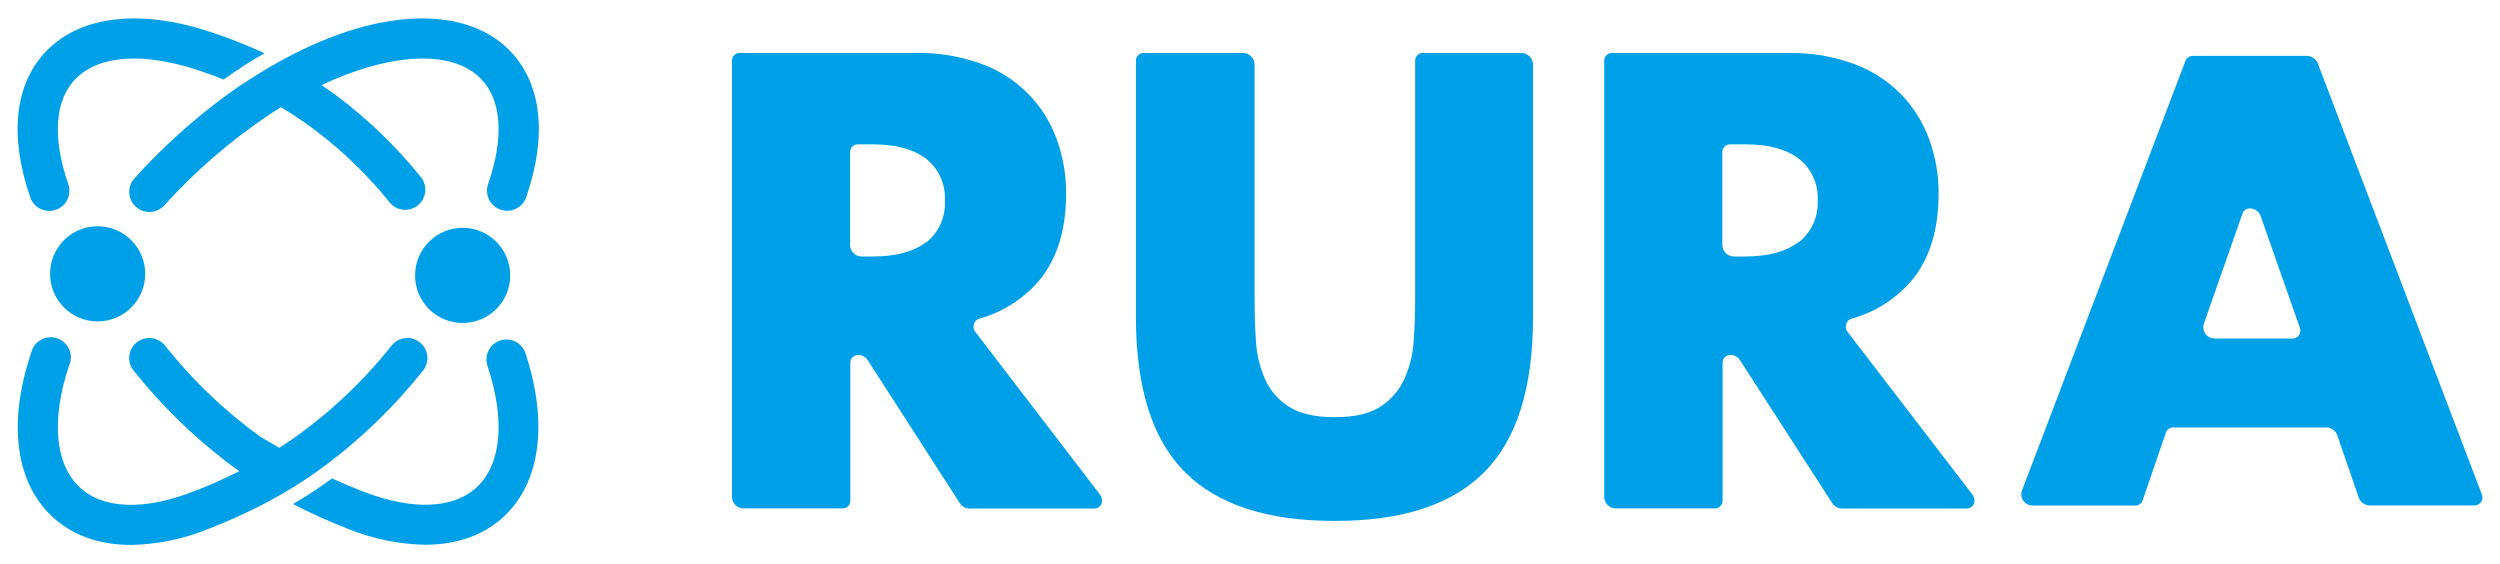
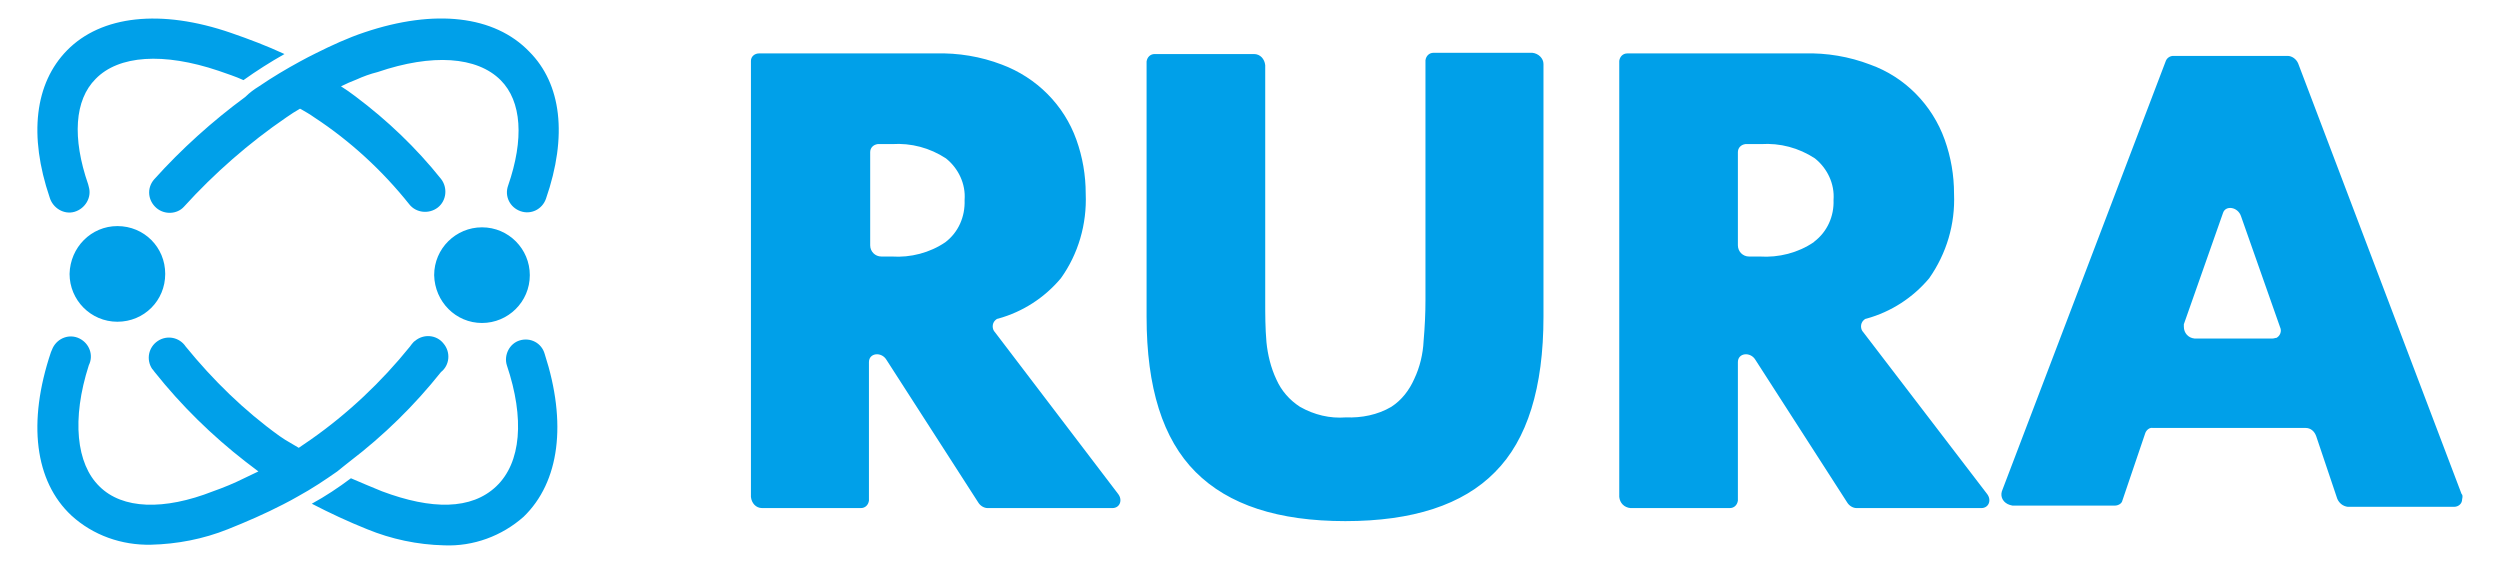
- <svg xmlns="http://www.w3.org/2000/svg" id="レイヤー_1" data-name="レイヤー 1" viewBox="0 0 402.52 90.71">
-   <defs>
-     <style>.cls-1{fill:#00a0e9;}</style>
-   </defs>
-   <path class="cls-1" d="M157.13,53.56a1.37,1.37,0,0,1,.52-2.25,19.54,19.54,0,0,0,10-6.55q4-5.2,4-13.57a25.17,25.17,0,0,0-1.5-8.75,20.16,20.16,0,0,0-12-12.11,29,29,0,0,0-10.69-1.8H119.14a1.23,1.23,0,0,0-1.29,1.26V80.06a1.89,1.89,0,0,0,1.83,1.8h15.95a1.23,1.23,0,0,0,1.28-1.26V58.42c0-1.47,2-1.73,2.83-.38L154.53,81a1.9,1.9,0,0,0,1.55.88h20.07c1.19,0,1.69-1.29.91-2.31Zm-8-14.59c-2,1.56-4.9,2.33-8.66,2.33h-1.77a1.89,1.89,0,0,1-1.83-1.79v-15a1.25,1.25,0,0,1,1.29-1.27h2.31q5.64,0,8.66,2.34a8,8,0,0,1,3,6.71A8,8,0,0,1,149.17,39Z" />
-   <path class="cls-1" d="M245,8.53H229.14a1.23,1.23,0,0,0-1.29,1.26V48.4q0,3.21-.24,6.57a17.53,17.53,0,0,1-1.51,6.08,10.5,10.5,0,0,1-3.84,4.42c-1.72,1.14-4.17,1.7-7.34,1.7s-5.65-.56-7.4-1.7a10.1,10.1,0,0,1-3.84-4.42A18,18,0,0,1,202.22,55Q202,51.61,202,48.4V10.33a1.89,1.89,0,0,0-1.83-1.8h-16a1.23,1.23,0,0,0-1.28,1.26V51q0,17.11,7.88,25t24.12,7.87Q231.15,83.9,239,76t7.83-25V10.33A1.89,1.89,0,0,0,245,8.53Z" />
-   <path class="cls-1" d="M297.57,53.56a1.37,1.37,0,0,1,.51-2.25,19.46,19.46,0,0,0,10.05-6.55q4-5.2,4-13.57a25,25,0,0,0-1.51-8.75,20.59,20.59,0,0,0-4.47-7.2,20.78,20.78,0,0,0-7.54-4.91A29.1,29.1,0,0,0,288,8.53H259.58a1.23,1.23,0,0,0-1.29,1.26V80.06a1.89,1.89,0,0,0,1.83,1.8h15.95a1.23,1.23,0,0,0,1.28-1.26V58.42c0-1.47,2-1.73,2.83-.38L295,81a1.89,1.89,0,0,0,1.54.88h20.08c1.18,0,1.69-1.29.91-2.31Zm-8-14.59c-2,1.56-4.9,2.33-8.66,2.33h-1.77a1.89,1.89,0,0,1-1.83-1.79v-15a1.24,1.24,0,0,1,1.29-1.27H281q5.64,0,8.66,2.34a8,8,0,0,1,3,6.71A8,8,0,0,1,289.61,39Z" />
-   <path class="cls-1" d="M399.58,79.56,373.19,10.22A1.92,1.92,0,0,0,371.47,9H353.08a1.25,1.25,0,0,0-1.2.79L325.5,79.12a1.82,1.82,0,0,0,1.74,2.28h16.52a1.24,1.24,0,0,0,1.22-.83l3.75-10.93a1.22,1.22,0,0,1,1.21-.82H374.6a1.91,1.91,0,0,1,1.73,1.28l3.44,10a1.92,1.92,0,0,0,1.74,1.28H398.4A1.28,1.28,0,0,0,399.58,79.56Zm-30.5-25.05H356.54a1.83,1.83,0,0,1-1.75-2.25l6.27-17.88c.45-1.29,2.44-1,2.94.45l6.27,17.88A1.28,1.28,0,0,1,369.08,54.51Z" />
-   <path class="cls-1" d="M4.87,31.77A3.24,3.24,0,1,0,11,29.66h0c-2.61-7.56-2.18-13.6,1.21-17C15.94,8.87,23.15,8.39,32,11.34c1.39.46,2.73.95,4,1.47,2.17-1.54,4.37-3,6.58-4.24A84.48,84.48,0,0,0,34,5.18C22.77,1.43,13.13,2.48,7.6,8.08,2.38,13.35,1.41,21.76,4.87,31.77Z" />
-   <path class="cls-1" d="M55.55,5.18a60.56,60.56,0,0,0-7.86,3.31c-.84.42-1.69.86-2.53,1.33-2.2,1.21-4.39,2.57-6.57,4-.75.52-1.5,1.05-2.25,1.6A97.8,97.8,0,0,0,21.65,28.71h0a3.24,3.24,0,0,0,4.8,4.36h0A91.34,91.34,0,0,1,43,18.7c.74-.49,1.49-1,2.23-1.43l.17.1c.7.41,1.39.84,2.06,1.28a67.34,67.34,0,0,1,15.32,14h0a3.24,3.24,0,0,0,5-4.12h0A76.26,76.26,0,0,0,54,15.26c-.74-.54-1.48-1.06-2.23-1.56.84-.4,1.69-.77,2.53-1.12,1.11-.46,2.21-.88,3.3-1.24,8.84-2.95,16.05-2.48,19.79,1.3,3.38,3.42,3.81,9.46,1.2,17h0a3.24,3.24,0,0,0,6.13,2.11h0c3.46-10,2.49-18.42-2.73-23.69C76.46,2.48,66.82,1.43,55.55,5.18Z" />
-   <path class="cls-1" d="M74.49,52a7.66,7.66,0,1,0-7.66-7.66A7.65,7.65,0,0,0,74.49,52Z" />
-   <path class="cls-1" d="M8.06,44.09a7.66,7.66,0,1,0,7.65-7.66A7.65,7.65,0,0,0,8.06,44.09Z" />
-   <path class="cls-1" d="M80.54,54.82a3.23,3.23,0,0,0-2.05,4.1c2.87,8.62,2.27,15.72-1.67,19.47-3.74,3.56-10.43,3.83-18.36.75-1.71-.66-3.35-1.36-5-2.11-2,1.48-4.11,2.85-6.28,4.13a90.38,90.38,0,0,0,8.89,4,34.66,34.66,0,0,0,12.36,2.55c5.15,0,9.58-1.56,12.82-4.66,5.83-5.55,7-15.11,3.35-26.21A3.24,3.24,0,0,0,80.54,54.82Z" />
-   <path class="cls-1" d="M53.22,74.3a85.89,85.89,0,0,0,14.7-14.4h0a3.24,3.24,0,1,0-5-4.09h0a76.94,76.94,0,0,1-16,15c-.64.45-1.29.88-1.94,1.3L42.73,70.8l-.89-.53A78.1,78.1,0,0,1,26.7,55.81h0a3.24,3.24,0,1,0-5,4.09h0a85.89,85.89,0,0,0,14.7,14.4q1.05.8,2.13,1.56c-.79.4-1.59.79-2.41,1.17q-2.4,1.13-5,2.11C23.2,82.22,16.51,82,12.77,78.39,8.84,74.64,8.23,67.54,11.1,58.92A3.24,3.24,0,1,0,5,56.87C1.25,68,2.47,77.53,8.3,83.08c3.25,3.1,7.67,4.66,12.82,4.66a34.66,34.66,0,0,0,12.36-2.55,90.38,90.38,0,0,0,8.89-4c.82-.42,1.63-.86,2.43-1.31,2.17-1.24,4.27-2.56,6.29-4Q52.17,75.1,53.22,74.3Z" />
+ <svg xmlns="http://www.w3.org/2000/svg" version="1.1" id="レイヤー_1" x="0px" y="0px" viewBox="0 0 402.5 90.7" style="enable-background:new 0 0 402.5 90.7;" xml:space="preserve">
+   <style type="text/css">
+ 	.st0{fill:#00A0E9;}
+ </style>
+   <g>
+     <path class="st0" d="M396.3,79.5L370,10.2C369.7,9.5,369,9,368.3,9h-18.4c-0.5,0-1,0.3-1.2,0.8l-26.4,69.3c-0.3,1,0.3,1.9,1.3,2.2   c0.1,0,0.3,0.1,0.4,0.1h16.5c0.5,0,1.1-0.3,1.2-0.8l3.7-10.9c0.2-0.5,0.7-0.9,1.2-0.8h24.6c0.8,0,1.4,0.5,1.7,1.3l3.4,10.1   c0.3,0.7,0.9,1.2,1.7,1.3h17.1c0.7,0,1.3-0.5,1.3-1.2c0,0,0,0,0,0C396.5,79.9,396.5,79.7,396.3,79.5z M365.9,54.5h-12.6   c-1-0.1-1.7-0.9-1.7-1.9c0-0.1,0-0.3,0-0.4l6.3-17.9c0.4-1.3,2.4-1,2.9,0.5l6.3,17.9c0.3,0.6,0,1.4-0.6,1.7   C366.3,54.4,366.1,54.5,365.9,54.5z M160.2,53.5c-0.5-0.5-0.5-1.4,0-1.9c0,0,0,0,0,0c0.1-0.1,0.3-0.3,0.5-0.3   c4-1.1,7.5-3.4,10.1-6.5c2.8-3.9,4.2-8.7,4-13.6c0-3-0.5-5.9-1.5-8.7c-2-5.6-6.4-10-12-12.1c-3.4-1.3-7-1.9-10.7-1.8h-28.4   c-0.7,0-1.3,0.5-1.3,1.2V80c0.1,1,0.8,1.8,1.8,1.8h15.9c0.7,0,1.2-0.5,1.3-1.2V58.3c0-1.5,2-1.7,2.8-0.4l14.8,23   c0.3,0.5,0.9,0.9,1.5,0.9h20.1c1.2,0,1.7-1.3,0.9-2.3L160.2,53.5z M152.2,39c-2.5,1.7-5.6,2.5-8.6,2.3h-1.7c-1,0-1.8-0.8-1.8-1.8   v-15c0-0.7,0.5-1.2,1.2-1.3c0,0,0,0,0,0h2.3c3.1-0.2,6.1,0.6,8.7,2.3c2,1.6,3.2,4.1,3,6.7C155.4,34.9,154.3,37.4,152.2,39L152.2,39   z M246.7,8.5h-15.9c-0.7,0-1.2,0.5-1.3,1.2c0,0,0,0,0,0l0,0v38.6c0,2.1-0.1,4.3-0.3,6.6c-0.1,2.1-0.6,4.2-1.5,6.1   c-0.8,1.8-2,3.4-3.7,4.5c-2.2,1.3-4.8,1.8-7.3,1.7c-2.6,0.2-5.1-0.4-7.4-1.7c-1.7-1.1-3-2.6-3.8-4.4c-0.9-1.9-1.4-4-1.6-6   c-0.2-2.3-0.2-4.5-0.2-6.6v-38c-0.1-1-0.8-1.8-1.8-1.8h-16c-0.7,0-1.2,0.5-1.3,1.2V51c0,11.4,2.6,19.7,7.9,25s13.3,7.9,24.1,7.9   c10.8,0,18.9-2.6,24.1-7.9c5.2-5.2,7.8-13.6,7.8-25V10.3C248.5,9.4,247.7,8.6,246.7,8.5z M300,53.5c-0.5-0.5-0.5-1.4,0-1.9   c0.1-0.1,0.3-0.3,0.5-0.3c4-1.1,7.5-3.4,10.1-6.5c2.8-4,4.2-8.7,4-13.6c0-3-0.5-5.9-1.5-8.7c-2-5.6-6.4-10.1-12-12.1   c-3.4-1.3-7-1.9-10.6-1.8H262c-0.7,0-1.2,0.5-1.3,1.2c0,0,0,0,0,0l0,0V80c0.1,1,0.8,1.7,1.8,1.8h16c0.7,0,1.2-0.5,1.3-1.2V58.3   c0-1.5,2-1.7,2.8-0.4l14.8,23c0.3,0.5,0.9,0.9,1.5,0.9h20.1c1.2,0,1.7-1.3,0.9-2.3L300,53.5z M292,39c-2.5,1.7-5.6,2.5-8.7,2.3   h-1.7c-1,0-1.8-0.8-1.8-1.8v-15c0-0.7,0.5-1.2,1.2-1.3c0,0,0,0,0,0h2.5c3.1-0.2,6.1,0.6,8.7,2.3c2,1.6,3.2,4.1,3,6.7   c0.1,2.6-1,5.1-3.1,6.7L292,39z" />
+     <path class="st0" d="M8,31.8c0.5,1.7,2.3,2.8,4,2.3c1.7-0.5,2.8-2.3,2.3-4c0-0.1-0.1-0.3-0.1-0.4l0,0c-2.6-7.5-2.2-13.6,1.2-17   c3.7-3.8,10.9-4.3,19.8-1.3c1.4,0.5,2.7,0.9,4,1.5c2.1-1.5,4.3-2.9,6.6-4.2c-2.8-1.3-5.7-2.4-8.6-3.4C25.9,1.4,16.3,2.5,10.8,8.1   C5.6,13.4,4.6,21.8,8,31.8z M58.7,5.2c-2.7,0.9-5.3,2.1-7.9,3.4C50,9,49.2,9.4,48.3,9.9c-2.2,1.2-4.4,2.5-6.6,4   c-0.8,0.5-1.5,1-2.2,1.7c-5.3,3.9-10.3,8.4-14.7,13.3l0,0c-1.2,1.4-1,3.4,0.4,4.6c1.3,1.1,3.3,1,4.4-0.2l0,0   c4.9-5.4,10.5-10.3,16.5-14.4c0.7-0.5,1.5-1,2.2-1.4l0.2,0.1c0.7,0.4,1.4,0.8,2.1,1.3c5.8,3.8,11,8.6,15.3,14l0,0   c1.1,1.4,3.2,1.6,4.6,0.5c1.4-1.1,1.6-3.2,0.5-4.6l0,0l0,0c-4-5-8.6-9.4-13.8-13.3c-0.8-0.6-1.5-1.1-2.3-1.6   c0.8-0.4,1.7-0.8,2.5-1.1c1.1-0.5,2.2-0.9,3.4-1.2c8.8-3,16-2.5,19.8,1.3c3.4,3.4,3.8,9.5,1.2,17l0,0c-0.6,1.7,0.3,3.5,2,4.1   c1.7,0.6,3.5-0.3,4.1-2l0,0c3.5-10.1,2.5-18.5-2.7-23.7C79.6,2.5,70,1.4,58.7,5.2z M77.6,52c4.2,0,7.7-3.4,7.7-7.7   c0-4.2-3.4-7.7-7.7-7.7c-4.2,0-7.7,3.4-7.7,7.7c0,0,0,0,0,0l0,0C70,48.6,73.4,52,77.6,52L77.6,52L77.6,52z M11.2,44.1   c0,4.2,3.4,7.7,7.7,7.7s7.7-3.4,7.7-7.7s-3.4-7.7-7.7-7.7h0l0,0C14.7,36.4,11.3,39.8,11.2,44.1L11.2,44.1z M83.7,54.8   c-1.7,0.5-2.6,2.4-2.1,4c0,0,0,0,0,0l0,0c2.9,8.6,2.3,15.7-1.7,19.5s-10.4,3.8-18.4,0.8c-1.7-0.7-3.4-1.4-5-2.1   c-2,1.5-4.1,2.9-6.3,4.1c2.9,1.5,5.9,2.9,8.9,4.1c3.9,1.6,8.1,2.5,12.4,2.6c4.7,0.2,9.3-1.5,12.8-4.6c5.8-5.6,7-15.1,3.4-26.2   C87.2,55.2,85.4,54.3,83.7,54.8z M56.3,74.3c5.5-4.2,10.4-9,14.7-14.4l0,0c1.4-1.1,1.6-3.2,0.4-4.6c-1.1-1.4-3.2-1.6-4.6-0.4   c-0.2,0.1-0.3,0.3-0.5,0.5c-0.1,0.1-0.2,0.3-0.3,0.4l0,0c-4.6,5.7-10,10.8-16,15c-0.6,0.4-1.3,0.9-1.9,1.3l-2.2-1.3L45,70.2   c-5.7-4.1-10.7-9-15.1-14.4l0,0c-1-1.5-3-1.9-4.5-0.9c-1.5,1-1.9,3-0.9,4.5c0,0,0.1,0.1,0.1,0.1c0.1,0.1,0.2,0.3,0.3,0.4l0,0   c4.3,5.4,9.2,10.2,14.6,14.4c0.7,0.5,1.4,1.1,2.1,1.6L39.3,77c-1.6,0.8-3.3,1.5-5,2.1c-7.9,3.1-14.6,2.9-18.3-0.8   c-3.7-3.6-4.5-10.8-1.7-19.5c0.8-1.6,0.1-3.5-1.5-4.3c-1.6-0.8-3.5-0.1-4.3,1.5l0,0c-0.1,0.2-0.2,0.5-0.3,0.7   C4.4,68,5.6,77.5,11.5,83c3.5,3.2,8.1,4.8,12.8,4.7c4.2-0.1,8.4-0.9,12.4-2.5c3-1.2,6-2.5,8.9-4c0.8-0.4,1.7-0.9,2.4-1.3   c2.2-1.2,4.3-2.6,6.3-4C55,75.3,55.7,74.8,56.3,74.3z" />
+   </g>
</svg>
